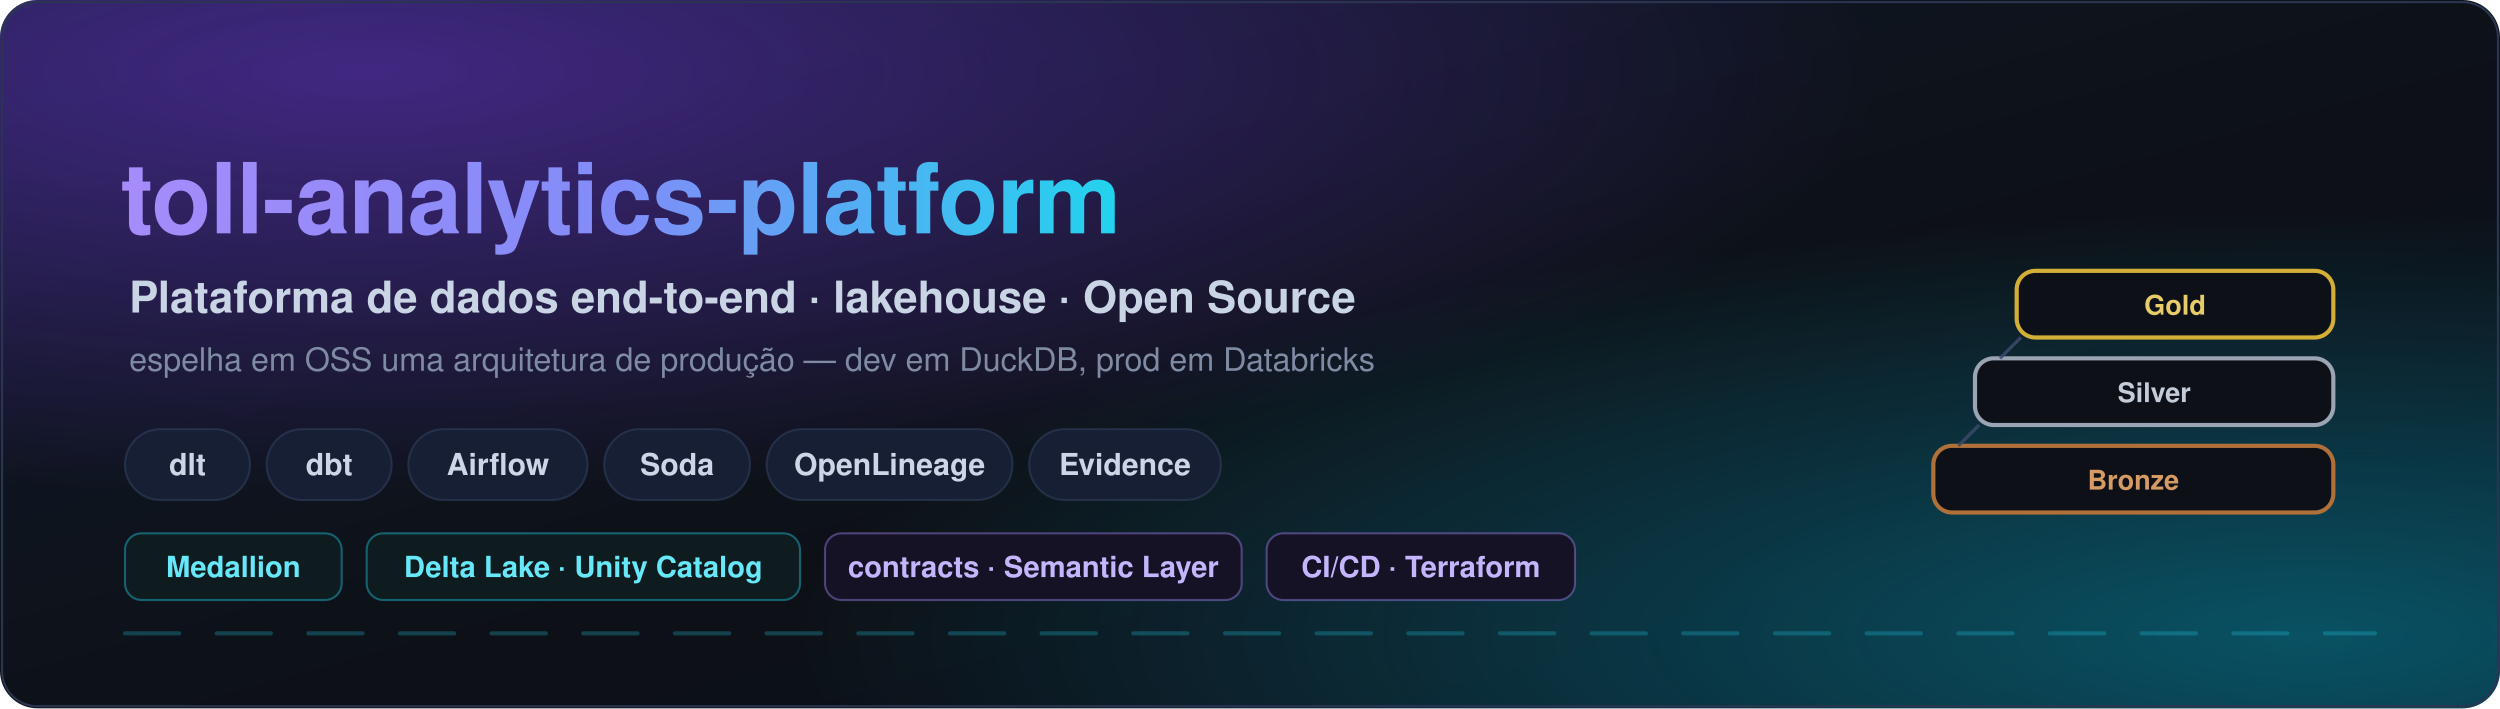
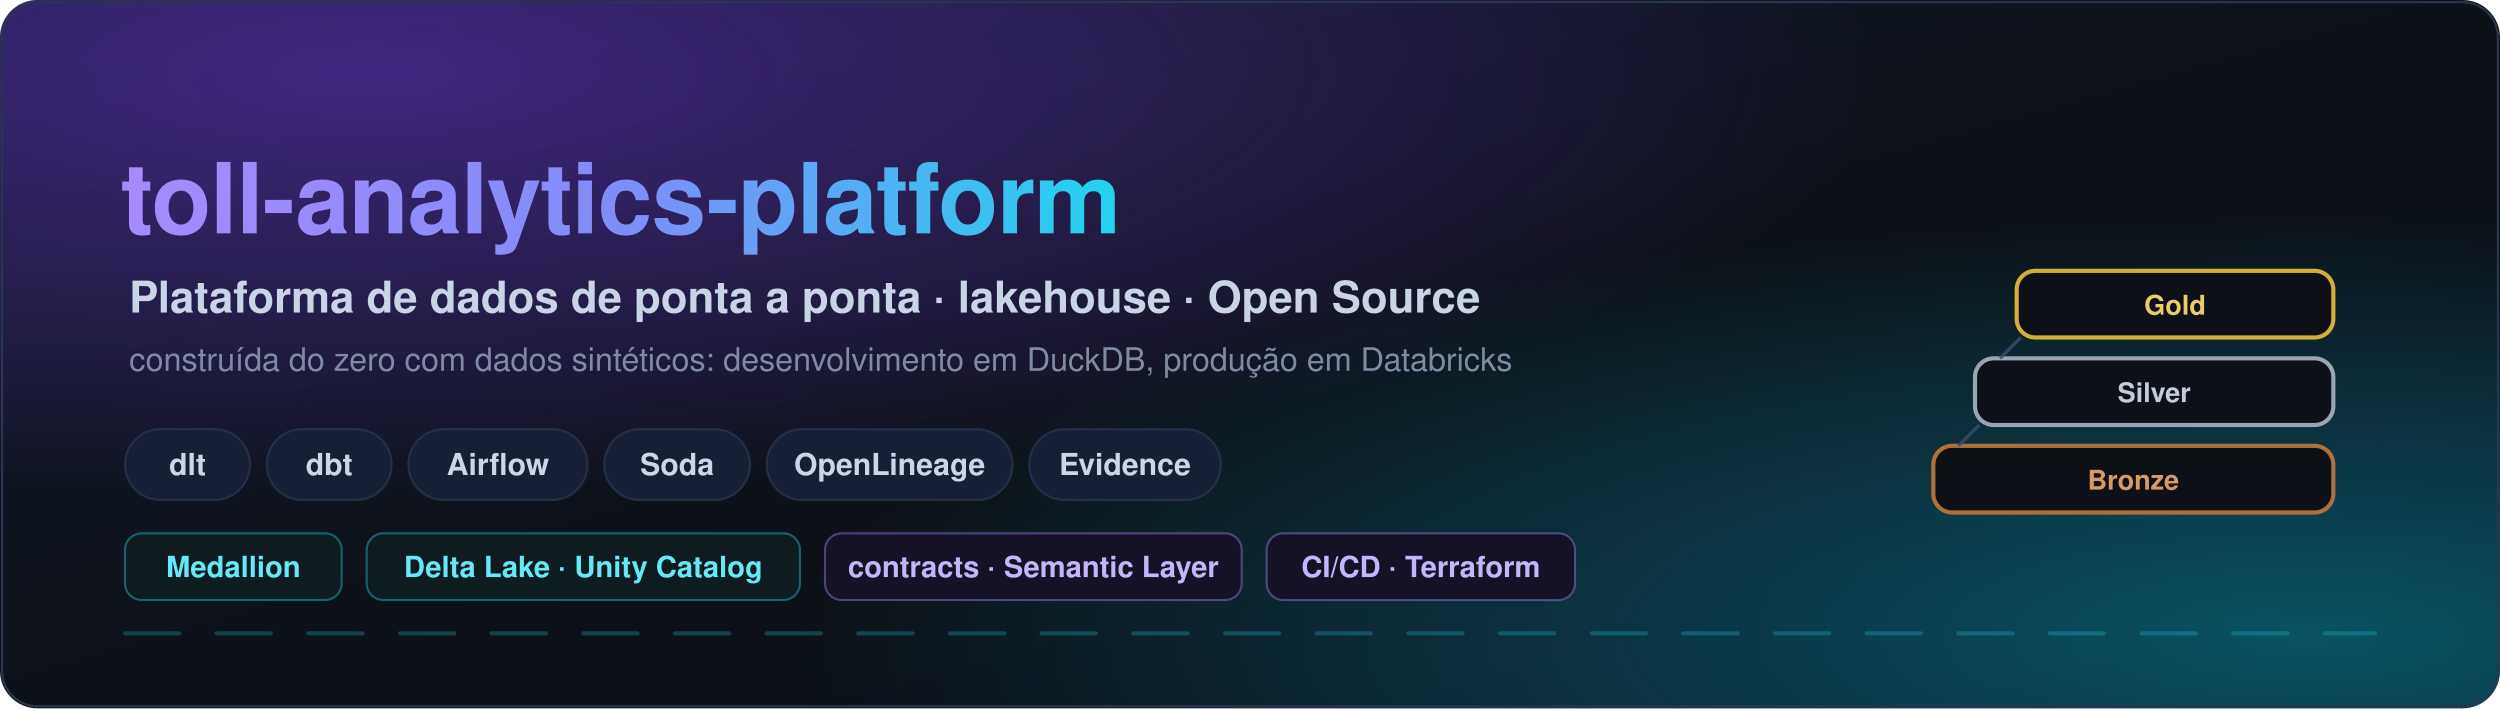
- <svg xmlns="http://www.w3.org/2000/svg" viewBox="0 0 1200 340" width="1200" height="340" role="img" aria-label="toll-analytics-platform — plataforma de dados end-to-end, open source">
+ <svg xmlns="http://www.w3.org/2000/svg" viewBox="0 0 1200 340" width="1200" height="340" role="img" aria-label="toll-analytics-platform — plataforma de dados de ponta a ponta, open source">
  <defs>
    <linearGradient id="bg" x1="0" y1="0" x2="1" y2="1">
      <stop offset="0" stop-color="#111a2e" />
      <stop offset="0.55" stop-color="#0d1117" />
      <stop offset="1" stop-color="#0a0f1a" />
    </linearGradient>
    <linearGradient id="ink" x1="0" y1="0" x2="1" y2="0">
      <stop offset="0" stop-color="#a78bfa" />
      <stop offset="0.5" stop-color="#818cf8" />
      <stop offset="1" stop-color="#22d3ee" />
    </linearGradient>
    <radialGradient id="glowV" cx="0.15" cy="0.1" r="0.6">
      <stop offset="0" stop-color="#7c3aed" stop-opacity="0.45" />
      <stop offset="1" stop-color="#7c3aed" stop-opacity="0" />
    </radialGradient>
    <radialGradient id="glowC" cx="0.92" cy="0.9" r="0.6">
      <stop offset="0" stop-color="#06b6d4" stop-opacity="0.40" />
      <stop offset="1" stop-color="#06b6d4" stop-opacity="0" />
    </radialGradient>
  </defs>
  <rect width="1200" height="340" rx="18" fill="url(#bg)" />
  <rect width="1200" height="340" rx="18" fill="url(#glowV)" />
  <rect width="1200" height="340" rx="18" fill="url(#glowC)" />
  <rect x="1" y="1" width="1198" height="338" rx="17" fill="none" stroke="#2a3550" stroke-width="1" />
  <g font-family="'Segoe UI', Helvetica, Arial, sans-serif" font-size="13" font-weight="700" text-anchor="middle">
    <g>
      <rect x="928" y="214" width="192" height="32" rx="9" fill="#0d1117" stroke="#b0703a" stroke-width="2" />
      <text x="1024" y="235" fill="#d69a63">Bronze</text>
    </g>
    <g>
      <rect x="948" y="172" width="172" height="32" rx="9" fill="#0d1117" stroke="#9aa4b2" stroke-width="2" />
      <text x="1034" y="193" fill="#c3ccd8">Silver</text>
    </g>
    <g>
      <rect x="968" y="130" width="152" height="32" rx="9" fill="#0d1117" stroke="#d4af37" stroke-width="2" />
      <text x="1044" y="151" fill="#e8cc6a">Gold</text>
    </g>
  </g>
  <g stroke="#3b4a6b" stroke-width="1.6" opacity="0.85" fill="none">
    <path d="M940 214 L950 204" />
    <path d="M960 172 L970 162" />
  </g>
  <line x1="60" y1="304" x2="1140" y2="304" stroke="#22d3ee" stroke-width="2" opacity="0.25" stroke-dasharray="26 18" stroke-linecap="round" />
  <text x="58" y="112" font-family="'Segoe UI', Helvetica, Arial, sans-serif" font-size="47" font-weight="800" fill="url(#ink)" letter-spacing="-0.5">toll-analytics-platform</text>
-   <text x="62" y="150" font-family="'Segoe UI', Helvetica, Arial, sans-serif" font-size="21" font-weight="600" fill="#c9d4e5">Plataforma de dados end-to-end · lakehouse · Open Source</text>
-   <text x="62" y="178" font-family="'Segoe UI', Helvetica, Arial, sans-serif" font-size="15.5" fill="#7f8ba3">espelha em OSS uma arquitetura de produção — dev em DuckDB, prod em Databricks</text>
+   <text x="62" y="150" font-family="'Segoe UI', Helvetica, Arial, sans-serif" font-size="21" font-weight="600" fill="#c9d4e5">Plataforma de dados de ponta a ponta · lakehouse · Open Source</text>
+   <text x="62" y="178" font-family="'Segoe UI', Helvetica, Arial, sans-serif" font-size="15.5" fill="#7f8ba3">construída do zero com dados sintéticos: desenvolvimento em DuckDB, produção em Databricks</text>
  <g font-family="'Segoe UI', Helvetica, Arial, sans-serif" font-size="14.5" font-weight="600" text-anchor="middle">
    <g>
      <rect x="60" y="206" width="60" height="34" rx="17" fill="#161f33" stroke="#33406090" />
      <text x="90" y="228" fill="#cdd6e6">dlt</text>
    </g>
    <g>
      <rect x="128" y="206" width="60" height="34" rx="17" fill="#161f33" stroke="#33406090" />
      <text x="158" y="228" fill="#cdd6e6">dbt</text>
    </g>
    <g>
      <rect x="196" y="206" width="86" height="34" rx="17" fill="#161f33" stroke="#33406090" />
      <text x="239" y="228" fill="#cdd6e6">Airflow</text>
    </g>
    <g>
      <rect x="290" y="206" width="70" height="34" rx="17" fill="#161f33" stroke="#33406090" />
      <text x="325" y="228" fill="#cdd6e6">Soda</text>
    </g>
    <g>
      <rect x="368" y="206" width="118" height="34" rx="17" fill="#161f33" stroke="#33406090" />
      <text x="427" y="228" fill="#cdd6e6">OpenLineage</text>
    </g>
    <g>
      <rect x="494" y="206" width="92" height="34" rx="17" fill="#161f33" stroke="#33406090" />
      <text x="540" y="228" fill="#cdd6e6">Evidence</text>
    </g>
  </g>
  <g font-family="'Segoe UI', Helvetica, Arial, sans-serif" font-size="14" font-weight="700" text-anchor="middle">
    <g>
      <rect x="60" y="256" width="104" height="32" rx="8" fill="#0e1b1f" stroke="#22d3ee66" />
      <text x="112" y="277" fill="#67e8f9">Medallion</text>
    </g>
    <g>
      <rect x="176" y="256" width="208" height="32" rx="8" fill="#0e1b1f" stroke="#22d3ee66" />
      <text x="280" y="277" fill="#67e8f9">Delta Lake · Unity Catalog</text>
    </g>
    <g>
      <rect x="396" y="256" width="200" height="32" rx="8" fill="#151226" stroke="#a78bfa66" />
      <text x="496" y="277" fill="#c4b5fd">contracts · Semantic Layer</text>
    </g>
    <g>
      <rect x="608" y="256" width="148" height="32" rx="8" fill="#151226" stroke="#a78bfa66" />
      <text x="682" y="277" fill="#c4b5fd">CI/CD · Terraform</text>
    </g>
  </g>
</svg>
